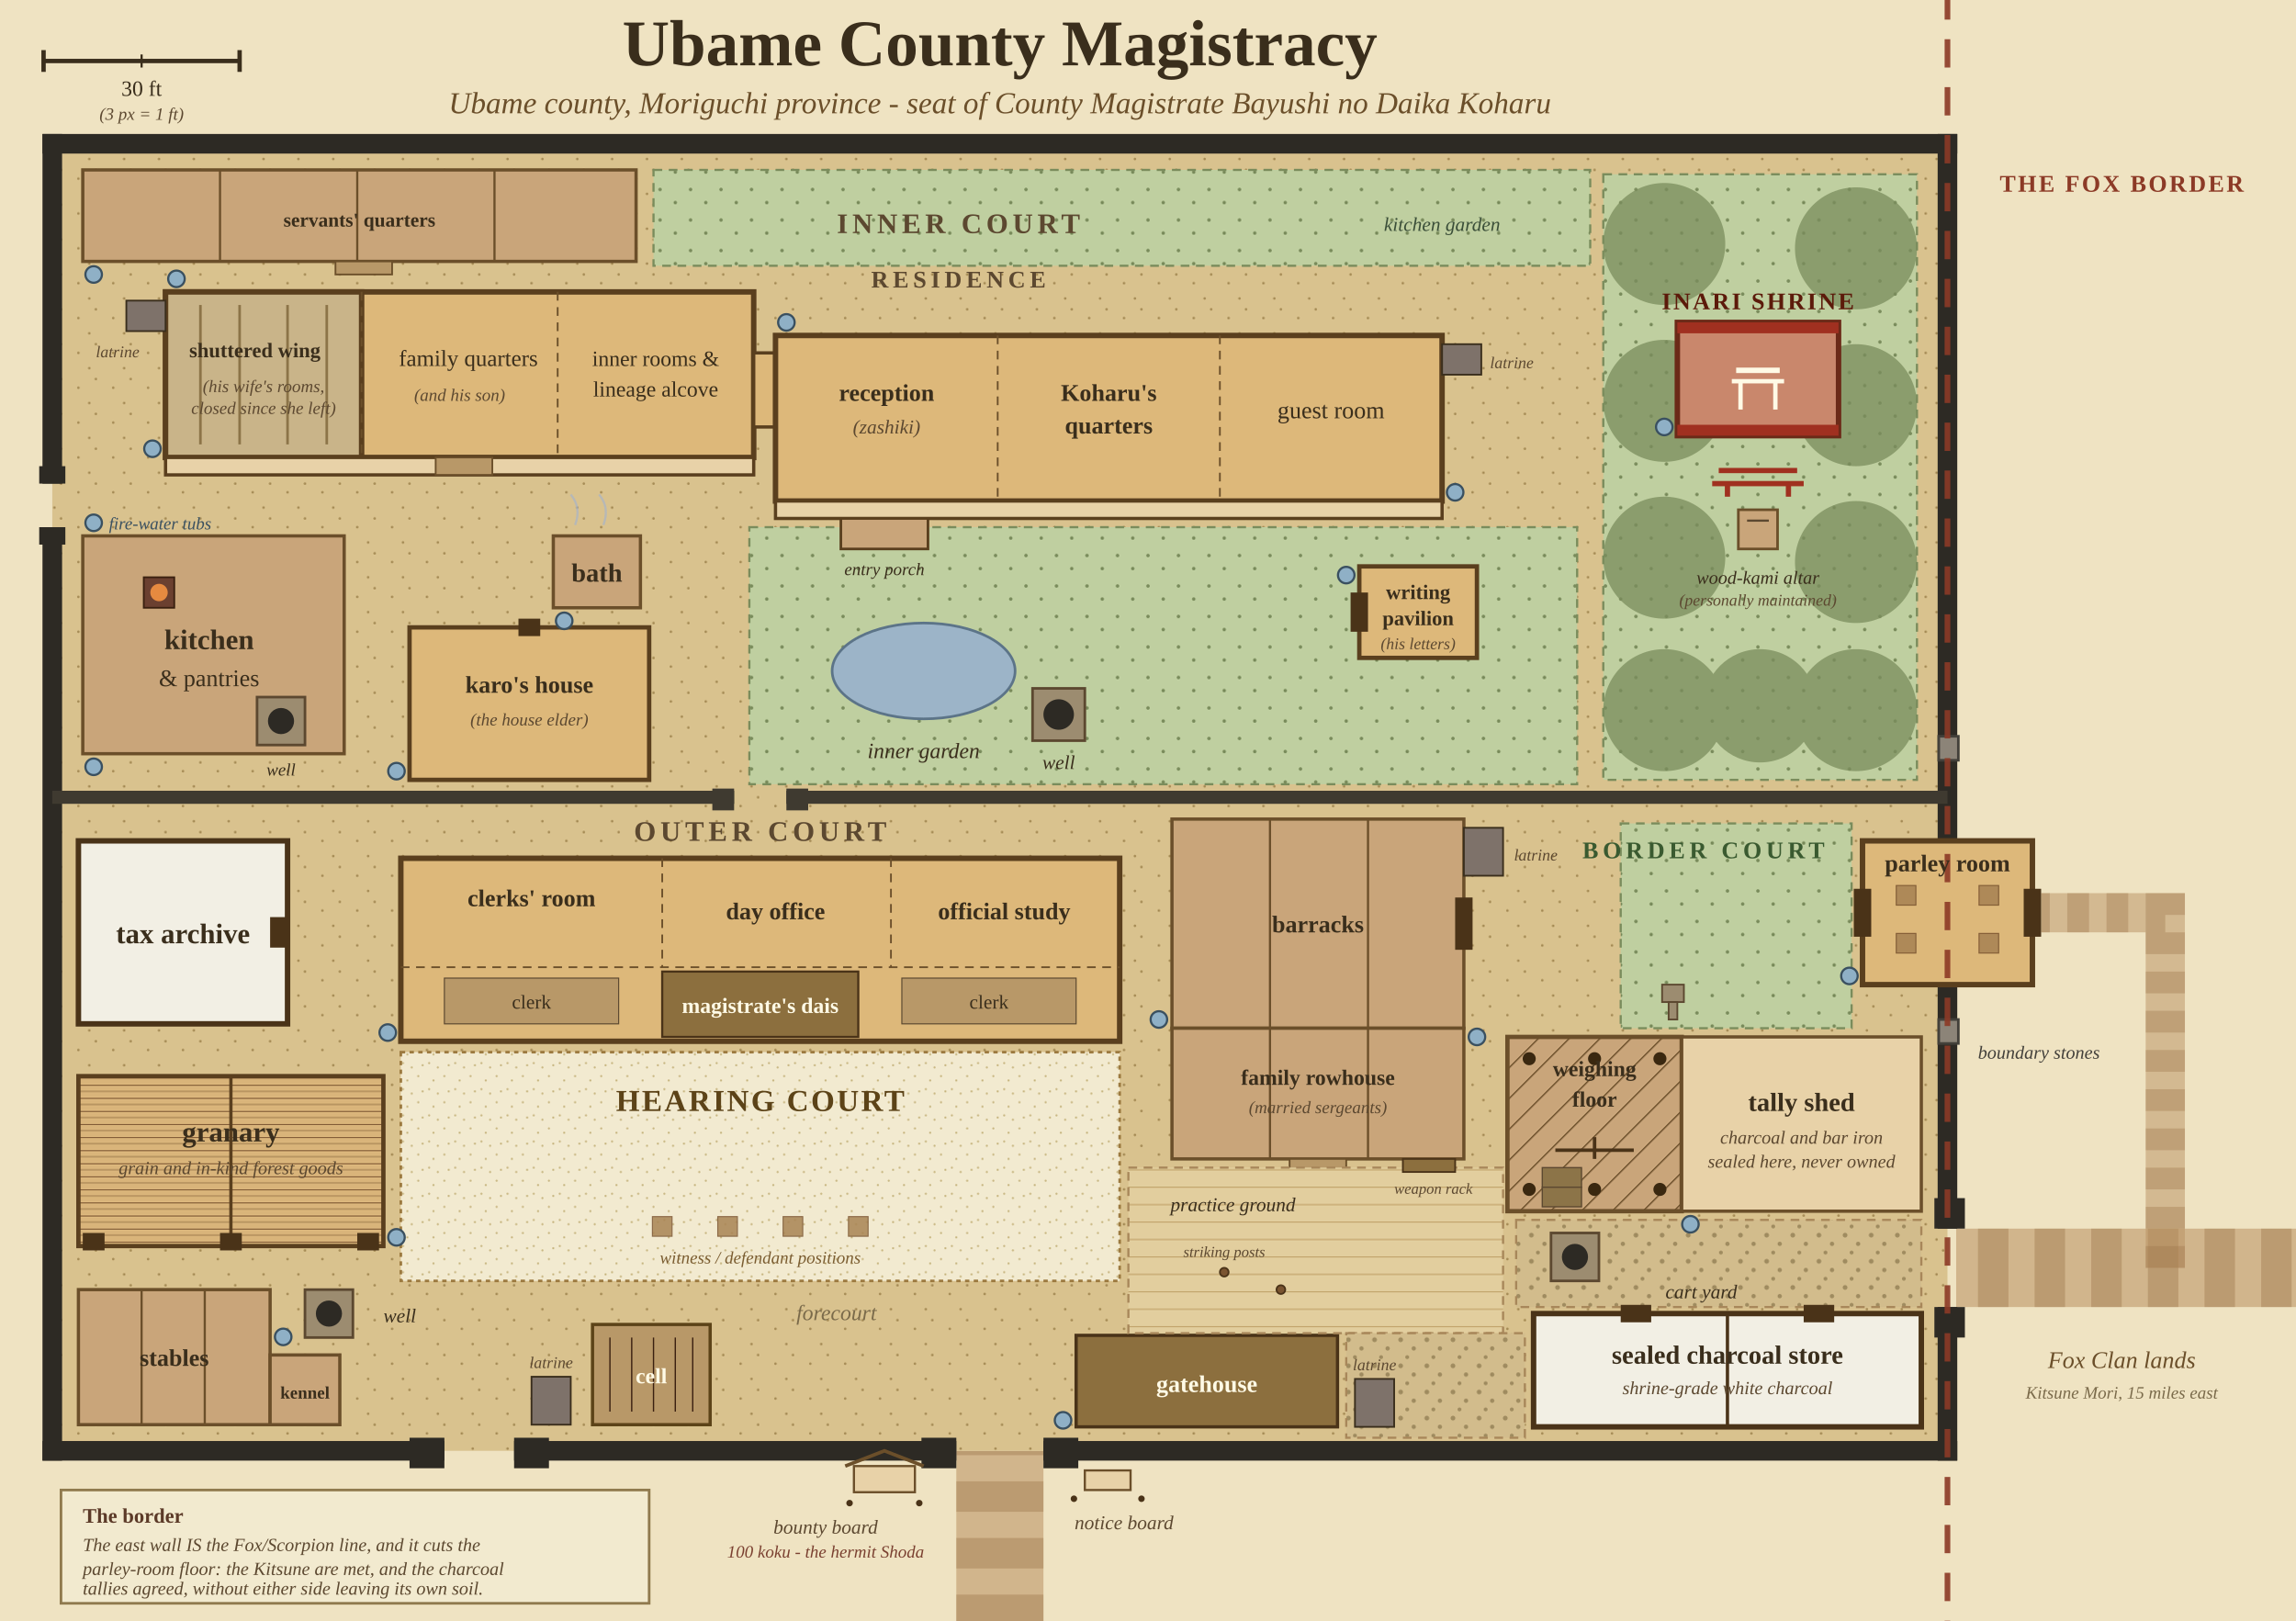
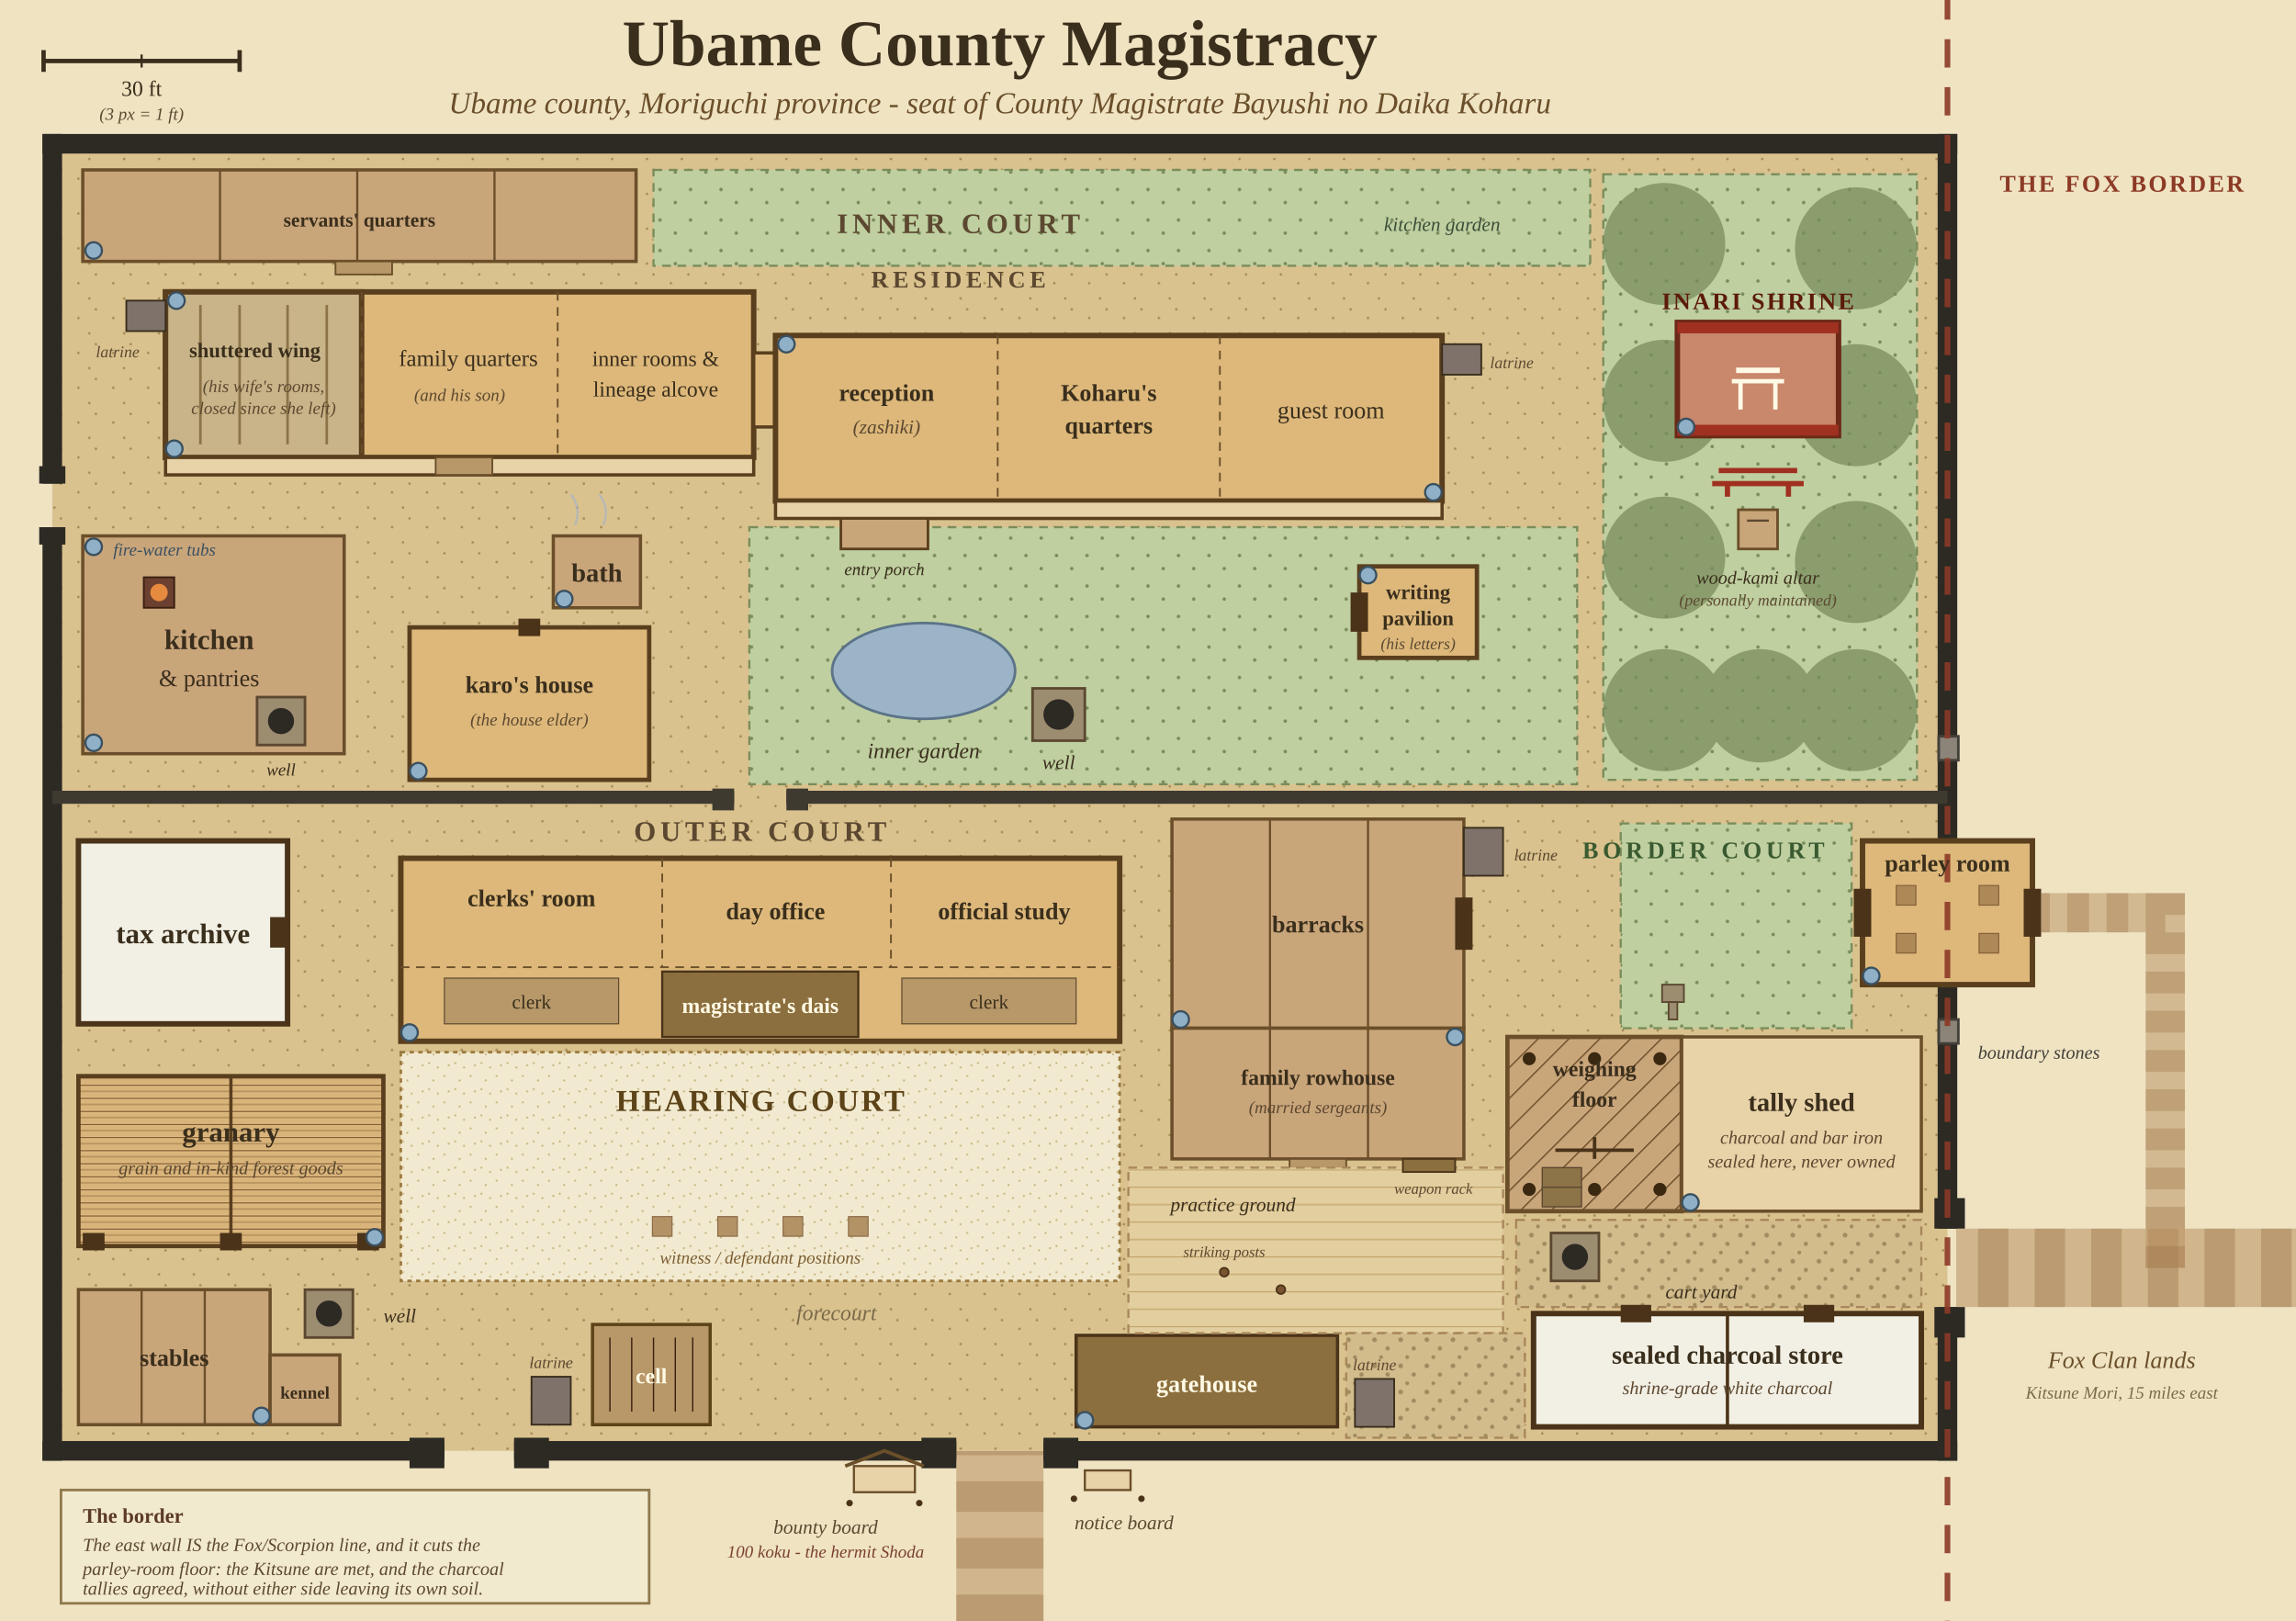
<svg xmlns="http://www.w3.org/2000/svg" viewBox="176 84 1054 744" font-family="Georgia, 'Times New Roman', serif">
  <defs>
    <pattern id="colonnade-hatch" patternUnits="userSpaceOnUse" width="10" height="10" patternTransform="rotate(45)">
      <rect width="10" height="10" fill="#C9A57A" />
      <line x1="0" y1="0" x2="0" y2="10" stroke="#6B4F2A" stroke-width="1.2" />
    </pattern>
    <pattern id="garden-stipple" patternUnits="userSpaceOnUse" width="14" height="14">
      <rect width="14" height="14" fill="#BFCFA0" />
      <circle cx="3" cy="3" r="0.8" fill="#7A8C5C" />
      <circle cx="10" cy="9" r="0.8" fill="#7A8C5C" />
    </pattern>
    <pattern id="court-earth" patternUnits="userSpaceOnUse" width="16" height="16">
      <rect width="16" height="16" fill="#D9C28E" />
      <circle cx="4" cy="6" r="0.6" fill="#A88E58" />
      <circle cx="12" cy="2" r="0.6" fill="#A88E58" />
      <circle cx="9" cy="13" r="0.6" fill="#A88E58" />
    </pattern>
    <pattern id="keiko-earth" patternUnits="userSpaceOnUse" width="16" height="16">
      <rect width="16" height="16" fill="#E2CE9E" />
      <line x1="0" y1="5" x2="16" y2="5" stroke="#C2A46C" stroke-width="0.5" />
      <line x1="0" y1="13" x2="16" y2="13" stroke="#C2A46C" stroke-width="0.5" />
    </pattern>
    <pattern id="oshirasu-sand" patternUnits="userSpaceOnUse" width="12" height="12">
      <rect width="12" height="12" fill="#F2EAD0" />
      <circle cx="3" cy="4" r="0.5" fill="#C9B884" />
      <circle cx="8" cy="2" r="0.5" fill="#C9B884" />
      <circle cx="10" cy="9" r="0.5" fill="#C9B884" />
      <circle cx="5" cy="10" r="0.5" fill="#C9B884" />
      <circle cx="1" cy="8" r="0.5" fill="#C9B884" />
    </pattern>
    <pattern id="granary-slats" patternUnits="userSpaceOnUse" width="14" height="6">
      <rect width="14" height="6" fill="#D9B47A" />
      <line x1="0" y1="0" x2="14" y2="0" stroke="#7A5430" stroke-width="0.8" />
      <line x1="0" y1="3" x2="14" y2="3" stroke="#A88454" stroke-width="0.5" />
    </pattern>
    <pattern id="cart-gravel" patternUnits="userSpaceOnUse" width="12" height="12">
      <rect width="12" height="12" fill="#D2BC8C" />
      <circle cx="3" cy="3" r="1.1" fill="#A08C60" />
      <circle cx="9" cy="7" r="1.0" fill="#A08C60" />
      <circle cx="6" cy="11" r="0.9" fill="#A08C60" />
    </pattern>
  </defs>
  <rect x="0" y="0" width="1300" height="900" fill="#EFE3C2" />
  <g>
    <path d="M 635 830 L 635 750" stroke="#B89060" stroke-width="40" stroke-linecap="butt" opacity="0.55" />
    <path d="M 635 830 L 635 750" stroke="#9C7448" stroke-width="40" stroke-dasharray="14 12" fill="none" opacity="0.4" />
  </g>
  <g>
    <path d="M 1280 666 L 1074 666" stroke="#B89060" stroke-width="36" stroke-linecap="butt" opacity="0.55" />
    <path d="M 1280 666 L 1074 666" stroke="#9C7448" stroke-width="36" stroke-dasharray="14 12" fill="none" opacity="0.4" />
    <path d="M 1170 666 L 1170 503 L 1113 503" stroke="#B89060" stroke-width="18" fill="none" stroke-linecap="butt" opacity="0.5" />
    <path d="M 1170 666 L 1170 503 L 1113 503" stroke="#9C7448" stroke-width="18" stroke-dasharray="10 8" fill="none" opacity="0.35" />
  </g>
  <text x="635" y="114" text-anchor="middle" font-size="30" font-weight="bold" fill="#3A2E1C">Ubame County Magistracy</text>
  <text x="635" y="136" text-anchor="middle" font-size="14" font-style="italic" fill="#6B4F2A">Ubame county, Moriguchi province - seat of County Magistrate Bayushi no Daika Koharu</text>
  <g>
    <g stroke="#3A2E1C">
      <line x1="196" y1="112" x2="286" y2="112" stroke-width="2" />
      <line x1="196" y1="107" x2="196" y2="117" stroke-width="2" />
      <line x1="286" y1="107" x2="286" y2="117" stroke-width="2" />
      <line x1="241" y1="109" x2="241" y2="115" stroke-width="1" />
    </g>
    <text x="241" y="128" text-anchor="middle" font-size="10" fill="#3A2E1C">30 ft</text>
    <text x="241" y="139" text-anchor="middle" font-size="8" font-style="italic" fill="#5C4830">(3 px = 1 ft)</text>
  </g>
  <rect x="200" y="150" width="870" height="600" fill="url(#court-earth)" />
  <g stroke="#2D2A24" stroke-width="9" fill="none" stroke-linecap="square">
    <line x1="200" y1="150" x2="1070" y2="150" />
    <line x1="200" y1="150" x2="200" y2="301.5" />
    <line x1="200" y1="330.5" x2="200" y2="750" />
    <line x1="1070" y1="150" x2="1070" y2="465.5" />
    <line x1="1070" y1="540.5" x2="1070" y2="643.5" />
    <line x1="1070" y1="688.5" x2="1070" y2="750" />
    <line x1="200" y1="750" x2="375.5" y2="750" />
    <line x1="416.5" y1="750" x2="610.5" y2="750" />
    <line x1="659.5" y1="750" x2="1070" y2="750" />
  </g>
  <g fill="#2D2A24">
    <rect x="599" y="744" width="16" height="14" />
    <rect x="655" y="744" width="16" height="14" />
    <rect x="364" y="744" width="16" height="14" />
    <rect x="412" y="744" width="16" height="14" />
    <rect x="194" y="298" width="12" height="8" />
    <rect x="194" y="326" width="12" height="8" />
    <rect x="1064" y="634" width="14" height="14" />
    <rect x="1064" y="684" width="14" height="14" />
  </g>
  <g stroke="#3F3A30" stroke-width="6" fill="none">
    <line x1="200" y1="450" x2="513" y2="450" />
    <line x1="537" y1="450" x2="1070" y2="450" />
  </g>
  <g fill="#3F3A30">
    <rect x="503" y="446" width="10" height="10" />
    <rect x="537" y="446" width="10" height="10" />
  </g>
  <g>
    <rect x="212" y="470" width="96" height="84" fill="#F2EFE4" stroke="#4A3318" stroke-width="2.5" />
    <rect x="300" y="505" width="8" height="14" fill="#4A3318" />
    <text x="260" y="517" text-anchor="middle" font-size="13" font-weight="bold" fill="#3A2E1C">tax archive</text>
  </g>
  <g>
    <rect x="212" y="578" width="140" height="78" fill="url(#granary-slats)" stroke="#5A3F1E" stroke-width="2" />
    <line x1="282" y1="578" x2="282" y2="656" stroke="#5A3F1E" stroke-width="1.5" />
    <rect x="214" y="650" width="10" height="8" fill="#4A3318" />
    <rect x="277" y="650" width="10" height="8" fill="#4A3318" />
    <rect x="340" y="650" width="10" height="8" fill="#4A3318" />
    <text x="282" y="608" text-anchor="middle" font-size="13" font-weight="bold" fill="#3A2E1C">granary</text>
    <text x="282" y="623" text-anchor="middle" font-size="8.5" font-style="italic" fill="#5C4830">grain and in-kind forest goods</text>
  </g>
  <g>
    <rect x="212" y="676" width="88" height="62" fill="#C9A57A" stroke="#6B4F2A" stroke-width="1.5" />
    <line x1="241" y1="676" x2="241" y2="738" stroke="#6B4F2A" stroke-width="1" />
    <line x1="270" y1="676" x2="270" y2="738" stroke="#6B4F2A" stroke-width="1" />
    <text x="256" y="711" text-anchor="middle" font-size="11" font-weight="bold" fill="#3A2E1C">stables</text>
  </g>
  <g>
    <rect x="300" y="706" width="32" height="32" fill="#C9A57A" stroke="#6B4F2A" stroke-width="1.5" />
    <text x="316" y="726" text-anchor="middle" font-size="8" font-weight="bold" fill="#3A2E1C">kennel</text>
  </g>
  <g>
    <rect x="420" y="716" width="18" height="22" fill="#7E726A" stroke="#3A2E1C" stroke-width="0.8" />
    <text x="429" y="712" text-anchor="middle" font-size="7.5" font-style="italic" fill="#5C4830">latrine</text>
  </g>
  <g>
    <rect x="316" y="676" width="22" height="22" fill="#9C8C70" stroke="#5C4830" stroke-width="1.2" />
    <circle cx="327" cy="687" r="6" fill="#2D2A24" />
    <text x="352" y="691" text-anchor="start" font-size="9" font-style="italic" fill="#3A2E1C">well</text>
  </g>
  <g>
    <rect x="360" y="478" width="330" height="84" fill="#DDB87A" stroke="#5A3F1E" stroke-width="2.5" />
    <line x1="360" y1="528" x2="690" y2="528" stroke="#6B4F2A" stroke-width="0.8" stroke-dasharray="4 3" />
    <line x1="480" y1="478" x2="480" y2="528" stroke="#6B4F2A" stroke-width="0.8" stroke-dasharray="4 3" />
    <line x1="585" y1="478" x2="585" y2="528" stroke="#6B4F2A" stroke-width="0.8" stroke-dasharray="4 3" />
    <text x="420" y="500" text-anchor="middle" font-size="11" font-weight="bold" fill="#3A2E1C">clerks' room</text>
    <text x="532" y="506" text-anchor="middle" font-size="11" font-weight="bold" fill="#3A2E1C">day office</text>
    <text x="637" y="506" text-anchor="middle" font-size="11" font-weight="bold" fill="#3A2E1C">official study</text>
    <rect x="480" y="530" width="90" height="30" fill="#8C6F3E" stroke="#4A3318" stroke-width="1" />
    <text x="525" y="549" text-anchor="middle" font-size="10" fill="#FFFAE6" font-weight="bold">magistrate's dais</text>
    <rect x="380" y="533" width="80" height="21" fill="#B89868" stroke="#5C4830" stroke-width="0.5" />
    <text x="420" y="547" text-anchor="middle" font-size="9" fill="#3A2E1C">clerk</text>
    <rect x="590" y="533" width="80" height="21" fill="#B89868" stroke="#5C4830" stroke-width="0.5" />
    <text x="630" y="547" text-anchor="middle" font-size="9" fill="#3A2E1C">clerk</text>
  </g>
  <g>
    <rect x="360" y="567" width="330" height="105" fill="url(#oshirasu-sand)" stroke="#9C7A40" stroke-width="1.2" stroke-dasharray="2 2" />
    <text x="525" y="594" text-anchor="middle" font-size="14" font-weight="bold" fill="#5C4318" letter-spacing="1">HEARING COURT</text>
    <g fill="#A88454" stroke="#7A5430" stroke-width="0.5" opacity="0.85">
      <rect x="475.5" y="642.5" width="9" height="9" />
      <rect x="505.5" y="642.5" width="9" height="9" />
      <rect x="535.5" y="642.5" width="9" height="9" />
      <rect x="565.5" y="642.5" width="9" height="9" />
    </g>
    <text x="525" y="664" text-anchor="middle" font-size="8" font-style="italic" fill="#7A5C30">witness / defendant positions</text>
  </g>
  <g>
    <rect x="448" y="692" width="54" height="46" fill="#B89868" stroke="#5C4318" stroke-width="1.5" />
    <line x1="456" y1="698" x2="456" y2="732" stroke="#3A2010" stroke-width="0.6" />
    <line x1="466" y1="698" x2="466" y2="732" stroke="#3A2010" stroke-width="0.6" />
    <line x1="494" y1="698" x2="494" y2="732" stroke="#3A2010" stroke-width="0.6" />
    <line x1="486" y1="698" x2="486" y2="732" stroke="#3A2010" stroke-width="0.6" />
    <line x1="476" y1="698" x2="476" y2="732" stroke="#3A2010" stroke-width="0.6" />
    <text x="475" y="719" text-anchor="middle" font-size="10" font-weight="bold" fill="#FFFAE6">cell</text>
  </g>
  <g>
    <rect x="670" y="697" width="120" height="42" fill="#8C6F3E" stroke="#4A3318" stroke-width="1.5" />
    <text x="730" y="723" text-anchor="middle" font-size="11" font-weight="bold" fill="#FFFAE6">gatehouse</text>
  </g>
  <g>
    <rect x="714" y="460" width="134" height="96" fill="#C9A57A" stroke="#6B4F2A" stroke-width="1.5" />
    <line x1="759" y1="460" x2="759" y2="556" stroke="#6B4F2A" stroke-width="1" />
    <line x1="804" y1="460" x2="804" y2="556" stroke="#6B4F2A" stroke-width="1" />
    <rect x="844" y="496" width="8" height="24" fill="#4A3318" />
    <text x="781" y="512" text-anchor="middle" font-size="11" font-weight="bold" fill="#3A2E1C">barracks</text>
  </g>
  <g>
    <rect x="714" y="556" width="134" height="60" fill="#C9A57A" stroke="#6B4F2A" stroke-width="1.5" />
    <line x1="759" y1="556" x2="759" y2="616" stroke="#6B4F2A" stroke-width="1" />
    <line x1="804" y1="556" x2="804" y2="616" stroke="#6B4F2A" stroke-width="1" />
    <rect x="768" y="616" width="26" height="6" fill="#B89868" stroke="#6B4F2A" stroke-width="0.8" />
    <text x="781" y="582" text-anchor="middle" font-size="10" font-weight="bold" fill="#3A2E1C">family rowhouse</text>
    <text x="781" y="595" text-anchor="middle" font-size="8" font-style="italic" fill="#5C4830">(married sergeants)</text>
  </g>
  <g>
    <rect x="848" y="464" width="18" height="22" fill="#7E726A" stroke="#3A2E1C" stroke-width="0.8" />
    <text x="871" y="479" text-anchor="start" font-size="7.5" font-style="italic" fill="#5C4830">latrine</text>
  </g>
  <g>
    <rect x="694" y="620" width="172" height="76" fill="url(#keiko-earth)" stroke="#A8875A" stroke-width="1" stroke-dasharray="4 3" />
    <text x="742" y="640" text-anchor="middle" font-size="9" font-style="italic" fill="#3A2E1C">practice ground</text>
    <circle cx="738" cy="668" r="2" fill="#7A5430" stroke="#4A3318" stroke-width="0.8" />
    <circle cx="764" cy="676" r="2" fill="#7A5430" stroke="#4A3318" stroke-width="0.8" />
    <text x="738" y="661" text-anchor="middle" font-size="7" font-style="italic" fill="#5C4830">striking posts</text>
    <rect x="820" y="616" width="24" height="6" fill="#8C6F3E" stroke="#4A3318" stroke-width="0.8" />
    <text x="852" y="632" text-anchor="end" font-size="7" font-style="italic" fill="#5C4830">weapon rack</text>
  </g>
  <g>
    <rect x="920" y="462" width="106" height="94" fill="url(#garden-stipple)" stroke="#7A8C5C" stroke-width="1" stroke-dasharray="4 3" />
    <g transform="translate(944, 540)">
      <rect x="-5" y="-4" width="10" height="8" fill="#9C8C70" stroke="#5C4830" stroke-width="0.8" />
      <rect x="-2" y="4" width="4" height="8" fill="#9C8C70" stroke="#5C4830" stroke-width="0.8" />
    </g>
  </g>
  <g>
    <rect x="868" y="560" width="80" height="80" fill="url(#colonnade-hatch)" stroke="#6B4F2A" stroke-width="2" />
    <circle cx="878" cy="570" r="3" fill="#3A2810" />
    <circle cx="938" cy="570" r="3" fill="#3A2810" />
    <circle cx="878" cy="630" r="3" fill="#3A2810" />
    <circle cx="938" cy="630" r="3" fill="#3A2810" />
    <circle cx="908" cy="570" r="3" fill="#3A2810" />
    <circle cx="908" cy="630" r="3" fill="#3A2810" />
    <line x1="890" y1="612" x2="926" y2="612" stroke="#4A3318" stroke-width="1.6" />
    <line x1="908" y1="606" x2="908" y2="616" stroke="#4A3318" stroke-width="1.6" />
    <rect x="884" y="620" width="18" height="9" fill="#8C7448" stroke="#5C4830" stroke-width="0.6" />
    <rect x="884" y="629" width="18" height="9" fill="#8C7448" stroke="#5C4830" stroke-width="0.6" />
    <text x="908" y="578" text-anchor="middle" font-size="10" font-weight="bold" fill="#3A2E1C">weighing</text>
    <text x="908" y="592" text-anchor="middle" font-size="10" font-weight="bold" fill="#3A2E1C">floor</text>
  </g>
  <g>
    <rect x="948" y="560" width="110" height="80" fill="#E8D2A8" stroke="#6B4F2A" stroke-width="1.5" />
    <text x="1003" y="594" text-anchor="middle" font-size="12" font-weight="bold" fill="#3A2E1C">tally shed</text>
    <text x="1003" y="609" text-anchor="middle" font-size="8.5" font-style="italic" fill="#5C4830">charcoal and bar iron</text>
    <text x="1003" y="620" text-anchor="middle" font-size="8.5" font-style="italic" fill="#5C4830">sealed here, never owned</text>
  </g>
  <g>
    <rect x="872" y="644" width="186" height="40" fill="url(#cart-gravel)" stroke="#A8875A" stroke-width="1" stroke-dasharray="4 3" />
    <rect x="794" y="696" width="82" height="48" fill="url(#cart-gravel)" stroke="#A8875A" stroke-width="1" stroke-dasharray="4 3" />
    <text x="957" y="680" text-anchor="middle" font-size="9" font-style="italic" fill="#3A2E1C">cart yard</text>
  </g>
  <g>
    <rect x="798" y="717" width="18" height="22" fill="#7E726A" stroke="#3A2E1C" stroke-width="0.8" />
    <text x="807" y="713" text-anchor="middle" font-size="7.5" font-style="italic" fill="#5C4830">latrine</text>
  </g>
  <g>
    <rect x="888" y="650" width="22" height="22" fill="#9C8C70" stroke="#5C4830" stroke-width="1.2" />
    <circle cx="899" cy="661" r="6" fill="#2D2A24" />
  </g>
  <g>
    <rect x="880" y="687" width="178" height="52" fill="#F2EFE4" stroke="#4A3318" stroke-width="2.5" />
    <line x1="969" y1="687" x2="969" y2="739" stroke="#4A3318" stroke-width="1.5" />
    <rect x="920" y="683" width="14" height="8" fill="#4A3318" />
    <rect x="1004" y="683" width="14" height="8" fill="#4A3318" />
    <text x="969" y="710" text-anchor="middle" font-size="12" font-weight="bold" fill="#3A2E1C">sealed charcoal store</text>
    <text x="969" y="724" text-anchor="middle" font-size="8.5" font-style="italic" fill="#5C4830">shrine-grade white charcoal</text>
  </g>
  <g>
    <rect x="214" y="162" width="254" height="42" fill="#C9A57A" stroke="#6B4F2A" stroke-width="1.5" />
    <line x1="277" y1="162" x2="277" y2="204" stroke="#6B4F2A" stroke-width="1" />
    <line x1="340" y1="162" x2="340" y2="204" stroke="#6B4F2A" stroke-width="1" />
    <line x1="403" y1="162" x2="403" y2="204" stroke="#6B4F2A" stroke-width="1" />
    <rect x="330" y="204" width="26" height="6" fill="#B89868" stroke="#6B4F2A" stroke-width="0.8" />
    <text x="341" y="188" text-anchor="middle" font-size="9" font-weight="bold" fill="#3A2E1C">servants' quarters</text>
  </g>
  <g>
    <rect x="476" y="162" width="430" height="44" fill="url(#garden-stipple)" stroke="#7A8C5C" stroke-width="1" stroke-dasharray="4 3" />
    <text x="838" y="190" text-anchor="middle" font-size="9" font-style="italic" fill="#3A4E38">kitchen garden</text>
  </g>
  <rect x="912" y="164" width="144" height="278" fill="url(#garden-stipple)" stroke="#7A8C5C" stroke-width="1" stroke-dasharray="4 3" />
  <g fill="#7A8C5C" opacity="0.75">
    <circle cx="940" cy="196" r="28" />
    <circle cx="1028" cy="198" r="28" />
    <circle cx="940" cy="268" r="28" />
    <circle cx="1028" cy="270" r="28" />
    <circle cx="940" cy="340" r="28" />
    <circle cx="1028" cy="342" r="28" />
    <circle cx="940" cy="410" r="28" />
    <circle cx="1028" cy="410" r="28" />
    <circle cx="984" cy="408" r="26" />
  </g>
  <g>
    <rect x="946" y="232" width="74" height="52" fill="#C9876C" stroke="#6B2A18" stroke-width="2.5" />
    <rect x="946" y="232" width="74" height="5" fill="#A03020" />
    <rect x="946" y="279" width="74" height="5" fill="#A03020" />
    <g transform="translate(983, 254)">
      <line x1="-10" y1="0" x2="10" y2="0" stroke="#FFFAE6" stroke-width="2.5" />
      <line x1="-12" y1="5" x2="12" y2="5" stroke="#FFFAE6" stroke-width="2" />
      <line x1="-8" y1="5" x2="-8" y2="18" stroke="#FFFAE6" stroke-width="2" />
      <line x1="8" y1="5" x2="8" y2="18" stroke="#FFFAE6" stroke-width="2" />
    </g>
  </g>
  <text x="983" y="226" text-anchor="middle" font-size="11" font-weight="bold" fill="#5C1A0A" letter-spacing="1">INARI SHRINE</text>
  <g stroke="#A03020" stroke-width="2.4" fill="none">
    <line x1="965" y1="300" x2="1001" y2="300" />
    <line x1="962" y1="306" x2="1004" y2="306" />
    <line x1="969" y1="306" x2="969" y2="312" />
    <line x1="997" y1="306" x2="997" y2="312" />
  </g>
  <g>
    <rect x="974" y="318" width="18" height="18" fill="#C9A57A" stroke="#6B4F2A" stroke-width="1.2" />
    <line x1="978" y1="323" x2="988" y2="323" stroke="#5C4830" stroke-width="1" />
    <text x="983" y="352" text-anchor="middle" font-size="8.5" font-style="italic" fill="#3A2E1C">wood-kami altar</text>
    <text x="983" y="362" text-anchor="middle" font-size="7.5" font-style="italic" fill="#5C4830">(personally maintained)</text>
  </g>
  <g>
    <rect x="252" y="218" width="270" height="76" fill="#DDB87A" stroke="#5A3F1E" stroke-width="2.5" />
    <rect x="252" y="218" width="90" height="76" fill="#C9B489" stroke="#5A3F1E" stroke-width="2.5" />
    <rect x="252" y="294" width="270" height="8" fill="#E8D2A8" stroke="#5A3F1E" stroke-width="1.5" />
    <line x1="342" y1="218" x2="342" y2="294" stroke="#6B4F2A" stroke-width="0.8" stroke-dasharray="4 3" />
    <line x1="432" y1="218" x2="432" y2="294" stroke="#6B4F2A" stroke-width="0.8" stroke-dasharray="4 3" />
    <g stroke="#8C7448" stroke-width="1.2">
      <line x1="268" y1="224" x2="268" y2="288" />
      <line x1="286" y1="224" x2="286" y2="288" />
      <line x1="308" y1="224" x2="308" y2="288" />
      <line x1="326" y1="224" x2="326" y2="288" />
    </g>
    <rect x="376" y="294" width="26" height="8" fill="#B89868" stroke="#6B4F2A" stroke-width="0.8" />
    <text x="293" y="248" text-anchor="middle" font-size="9.5" font-weight="bold" fill="#3A2E1C">shuttered wing</text>
    <text x="297" y="264" text-anchor="middle" font-size="8" font-style="italic" fill="#5C4830">(his wife's rooms,</text>
    <text x="297" y="274" text-anchor="middle" font-size="8" font-style="italic" fill="#5C4830">closed since she left)</text>
    <text x="391" y="252" text-anchor="middle" font-size="10.5" fill="#3A2E1C">family quarters</text>
    <text x="387" y="268" text-anchor="middle" font-size="8" font-style="italic" fill="#5C4830">(and his son)</text>
    <text x="477" y="252" text-anchor="middle" font-size="10" fill="#3A2E1C">inner rooms &amp;</text>
    <text x="477" y="266" text-anchor="middle" font-size="10" fill="#3A2E1C">lineage alcove</text>
    <rect x="522" y="246" width="10" height="34" fill="#DDB87A" stroke="#5A3F1E" stroke-width="1.5" />
    <rect x="532" y="238" width="306" height="76" fill="#DDB87A" stroke="#5A3F1E" stroke-width="2.5" />
    <rect x="532" y="314" width="306" height="8" fill="#E8D2A8" stroke="#5A3F1E" stroke-width="1.5" />
    <line x1="634" y1="238" x2="634" y2="314" stroke="#6B4F2A" stroke-width="0.8" stroke-dasharray="4 3" />
    <line x1="736" y1="238" x2="736" y2="314" stroke="#6B4F2A" stroke-width="0.8" stroke-dasharray="4 3" />
    <text x="583" y="268" text-anchor="middle" font-size="11" font-weight="bold" fill="#3A2E1C">reception</text>
    <text x="583" y="283" text-anchor="middle" font-size="9" font-style="italic" fill="#5C4830">(zashiki)</text>
    <text x="685" y="268" text-anchor="middle" font-size="11" font-weight="bold" fill="#3A2E1C">Koharu's</text>
    <text x="685" y="283" text-anchor="middle" font-size="11" font-weight="bold" fill="#3A2E1C">quarters</text>
    <text x="787" y="276" text-anchor="middle" font-size="11" fill="#3A2E1C">guest room</text>
  </g>
  <g>
    <rect x="838" y="242" width="18" height="14" fill="#7E726A" stroke="#3A2E1C" stroke-width="0.8" />
    <text x="860" y="253" font-size="7.5" font-style="italic" fill="#5C4830">latrine</text>
    <rect x="234" y="222" width="18" height="14" fill="#7E726A" stroke="#3A2E1C" stroke-width="0.8" />
    <text x="230" y="248" text-anchor="middle" font-size="7.5" font-style="italic" fill="#5C4830">latrine</text>
  </g>
  <g>
    <rect x="214" y="330" width="120" height="100" fill="#C9A57A" stroke="#6B4F2A" stroke-width="1.5" />
    <rect x="242" y="349" width="14" height="14" fill="#6B4030" stroke="#3A2010" stroke-width="0.8" />
    <circle cx="249" cy="356" r="4" fill="#E68A40" />
    <text x="272" y="382" text-anchor="middle" font-size="13" font-weight="bold" fill="#3A2E1C">kitchen</text>
    <text x="272" y="399" text-anchor="middle" font-size="11" fill="#3A2E1C">&amp; pantries</text>
    <rect x="294" y="404" width="22" height="22" fill="#9C8C70" stroke="#5C4830" stroke-width="1.2" />
    <circle cx="305" cy="415" r="6" fill="#2D2A24" />
    <text x="305" y="440" text-anchor="middle" font-size="8" font-style="italic" fill="#3A2E1C">well</text>
  </g>
  <g>
    <rect x="430" y="330" width="40" height="33" fill="#C9A57A" stroke="#6B4F2A" stroke-width="1.5" />
    <path d="M 440 325 q 3 -8 -2 -14 M 453 325 q 3 -8 -2 -14" stroke="#A8B4C8" stroke-width="1" fill="none" opacity="0.7" />
    <text x="450" y="351" text-anchor="middle" font-size="12" font-weight="bold" fill="#3A2E1C">bath</text>
  </g>
  <g>
    <rect x="364" y="372" width="110" height="70" fill="#DDB87A" stroke="#5A3F1E" stroke-width="2" />
    <rect x="414" y="368" width="10" height="8" fill="#4A3318" />
    <text x="419" y="402" text-anchor="middle" font-size="11" font-weight="bold" fill="#3A2E1C">karo's house</text>
    <text x="419" y="417" text-anchor="middle" font-size="8" font-style="italic" fill="#5C4830">(the house elder)</text>
  </g>
  <g>
    <rect x="520" y="326" width="380" height="118" fill="url(#garden-stipple)" stroke="#7A8C5C" stroke-width="1" stroke-dasharray="4 3" />
    <ellipse cx="600" cy="392" rx="42" ry="22" fill="#9CB4C8" stroke="#5C7488" stroke-width="1.2" />
    <text x="600" y="432" text-anchor="middle" font-size="10" font-style="italic" fill="#3A2E1C">inner garden</text>
  </g>
  <g>
    <rect x="562" y="322" width="40" height="14" fill="#C9A57A" stroke="#5A3F1E" stroke-width="1.2" />
    <text x="582" y="348" text-anchor="middle" font-size="8" font-style="italic" fill="#3A2E1C">entry porch</text>
  </g>
  <g>
    <rect x="650" y="400" width="24" height="24" fill="#9C8C70" stroke="#5C4830" stroke-width="1.2" />
    <circle cx="662" cy="412" r="7" fill="#2D2A24" />
    <text x="662" y="437" text-anchor="middle" font-size="9" font-style="italic" fill="#3A2E1C">well</text>
  </g>
  <g>
    <rect x="800" y="344" width="54" height="42" fill="#DDB87A" stroke="#5A3F1E" stroke-width="2" />
    <rect x="796" y="356" width="8" height="18" fill="#4A3318" />
    <text x="827" y="359" text-anchor="middle" font-size="9.5" font-weight="bold" fill="#3A2E1C">writing</text>
    <text x="827" y="371" text-anchor="middle" font-size="9.5" font-weight="bold" fill="#3A2E1C">pavilion</text>
    <text x="827" y="382" text-anchor="middle" font-size="7.5" font-style="italic" fill="#5C4830">(his letters)</text>
  </g>
  <g>
    <rect x="1031" y="470" width="78" height="66" fill="#DDB87A" stroke="#5A3F1E" stroke-width="2.5" />
    <rect x="1027" y="492" width="8" height="22" fill="#4A3318" />
    <rect x="1105" y="492" width="8" height="22" fill="#4A3318" />
    <g fill="#A88454" stroke="#7A5430" stroke-width="0.5" opacity="0.9">
      <rect x="1046.5" y="490.5" width="9" height="9" />
      <rect x="1046.5" y="512.5" width="9" height="9" />
      <rect x="1084.5" y="490.5" width="9" height="9" />
      <rect x="1084.5" y="512.5" width="9" height="9" />
    </g>
  </g>
  <g fill="#8C8478" stroke="#43403A" stroke-width="1.2">
    <rect x="1066" y="422" width="9" height="11" />
    <rect x="1066" y="552" width="9" height="11" />
  </g>
  <g>
    <rect x="674" y="759" width="21" height="9" fill="#E8D2A8" stroke="#6B4F2A" stroke-width="1" />
    <circle cx="669" cy="772" r="1.5" fill="#4A3318" />
    <circle cx="700" cy="772" r="1.5" fill="#4A3318" />
    <text x="692" y="786" text-anchor="middle" font-size="9" font-style="italic" fill="#5C4830">notice board</text>
  </g>
  <g>
    <rect x="568" y="757" width="28" height="12" fill="#E8D2A8" stroke="#6B4F2A" stroke-width="1" />
    <path d="M 564 757 L 582 750 L 600 757" fill="none" stroke="#6B4F2A" stroke-width="1.6" />
    <circle cx="566" cy="774" r="1.5" fill="#4A3318" />
    <circle cx="598" cy="774" r="1.5" fill="#4A3318" />
    <text x="555" y="788" text-anchor="middle" font-size="9" font-style="italic" fill="#5C4830">bounty board</text>
    <text x="555" y="799" text-anchor="middle" font-size="8" font-style="italic" fill="#7A4030">100 koku - the hermit Shoda</text>
  </g>
  <g>
    <rect x="204" y="768" width="270" height="52" fill="#F2EAD0" stroke="#8C7448" stroke-width="1.2" opacity="0.95" />
    <text x="214" y="783" font-size="9.5" font-weight="bold" fill="#5C3A28">The border</text>
    <text x="214" y="796" font-size="8.5" font-style="italic" fill="#5C4830">The east wall IS the Fox/Scorpion line, and it cuts the</text>
    <text x="214" y="807" font-size="8.5" font-style="italic" fill="#5C4830">parley-room floor: the Kitsune are met, and the charcoal</text>
    <text x="214" y="816" font-size="8.5" font-style="italic" fill="#5C4830">tallies agreed, without either side leaving its own soil.</text>
  </g>
  <line x1="1070" y1="80" x2="1070" y2="832" stroke="#8C3A26" stroke-width="2.6" stroke-dasharray="13 9" opacity="0.9" />
  <text x="1150" y="172" text-anchor="middle" font-size="11" font-weight="bold" fill="#8C3A26" letter-spacing="1">THE FOX BORDER</text>
  <text x="1150" y="712" text-anchor="middle" font-size="11" font-style="italic" fill="#6B4F2A">Fox Clan lands</text>
  <text x="1150" y="726" text-anchor="middle" font-size="8" font-style="italic" fill="#7A6A4A">Kitsune Mori, 15 miles east</text>
  <text x="1070" y="484" text-anchor="middle" font-size="11" font-weight="bold" fill="#3A2E1C">parley room</text>
  <text x="1084" y="570" text-anchor="start" font-size="8.5" font-style="italic" fill="#43403A">boundary stones</text>
  <text x="616" y="191" text-anchor="middle" font-size="13" font-weight="bold" fill="#5C4830" letter-spacing="2">INNER COURT</text>
  <text x="616" y="216" text-anchor="middle" font-size="11" font-weight="bold" fill="#5C4830" letter-spacing="2">RESIDENCE</text>
  <text x="525" y="470" text-anchor="middle" font-size="13" font-weight="bold" fill="#5C4830" letter-spacing="2">OUTER COURT</text>
  <text x="958" y="478" text-anchor="middle" font-size="11" font-weight="bold" fill="#3A5A30" letter-spacing="2">BORDER COURT</text>
  <text x="560" y="690" text-anchor="middle" font-size="10" font-style="italic" fill="#7A6A4A">forecourt</text>
  <g fill="#8FB0C6" stroke="#3A5060" stroke-width="1">
-     <circle cx="219" cy="324" r="3.8" />
-     <circle cx="219" cy="436" r="3.8" />
-     <circle cx="219" cy="210" r="3.8" />
-     <circle cx="257" cy="212" r="3.8" />
-     <circle cx="246" cy="290" r="3.8" />
-     <circle cx="537" cy="232" r="3.8" />
-     <circle cx="844" cy="310" r="3.8" />
-     <circle cx="358" cy="438" r="3.8" />
-     <circle cx="435" cy="369" r="3.8" />
-     <circle cx="794" cy="348" r="3.8" />
-     <circle cx="940" cy="280" r="3.8" />
-     <circle cx="354" cy="558" r="3.8" />
-     <circle cx="708" cy="552" r="3.8" />
-     <circle cx="854" cy="560" r="3.8" />
-     <circle cx="664" cy="736" r="3.8" />
-     <circle cx="306" cy="697.7" r="3.8" />
-     <circle cx="358" cy="652" r="3.8" />
-     <circle cx="952" cy="646" r="3.8" />
-     <circle cx="1025" cy="532" r="3.8" />
-   </g>
-   <text x="226" y="327" text-anchor="start" font-size="8" font-style="italic" fill="#3A5060">fire-water tubs</text>
+     <circle cx="219" cy="335" r="3.8" />
+     <circle cx="219" cy="425" r="3.8" />
+     <circle cx="219" cy="199" r="3.8" />
+     <circle cx="257" cy="222" r="3.8" />
+     <circle cx="256" cy="290" r="3.8" />
+     <circle cx="537" cy="242" r="3.8" />
+     <circle cx="834" cy="310" r="3.8" />
+     <circle cx="368" cy="438" r="3.8" />
+     <circle cx="435" cy="359" r="3.8" />
+     <circle cx="804" cy="348" r="3.8" />
+     <circle cx="950" cy="280" r="3.8" />
+     <circle cx="364" cy="558" r="3.8" />
+     <circle cx="718" cy="552" r="3.8" />
+     <circle cx="844" cy="560" r="3.8" />
+     <circle cx="674" cy="736" r="3.8" />
+     <circle cx="296" cy="734" r="3.8" />
+     <circle cx="348" cy="652" r="3.8" />
+     <circle cx="952" cy="636" r="3.8" />
+     <circle cx="1035" cy="532" r="3.8" />
+   </g>
+   <text x="228" y="339" text-anchor="start" font-size="8" font-style="italic" fill="#3A5060">fire-water tubs</text>
</svg>
